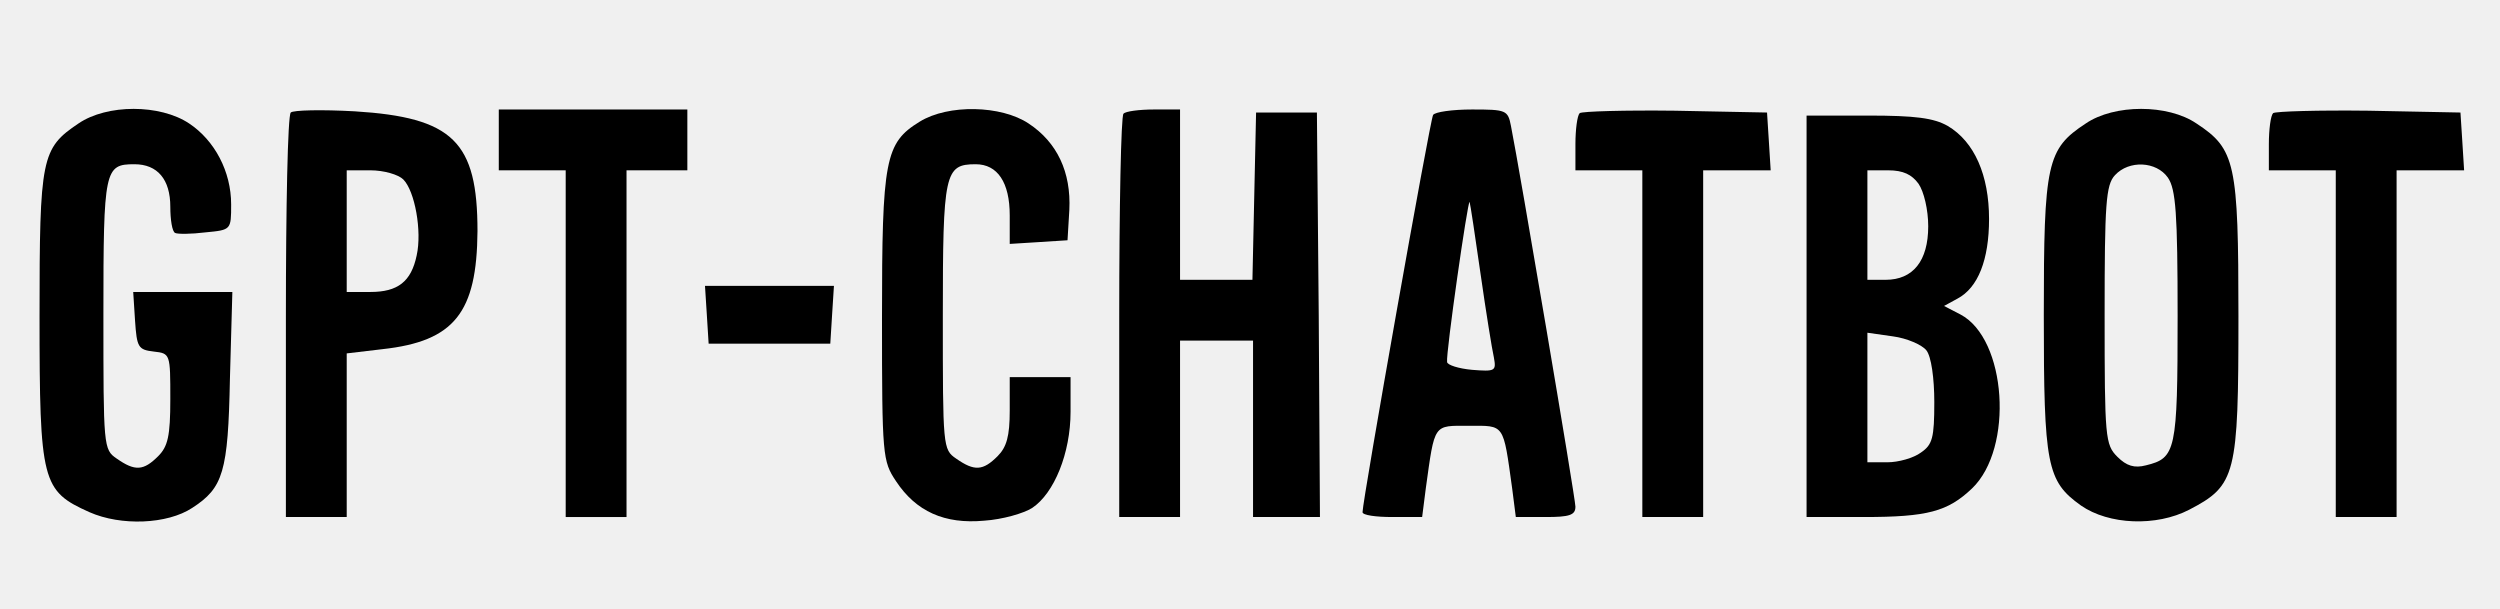
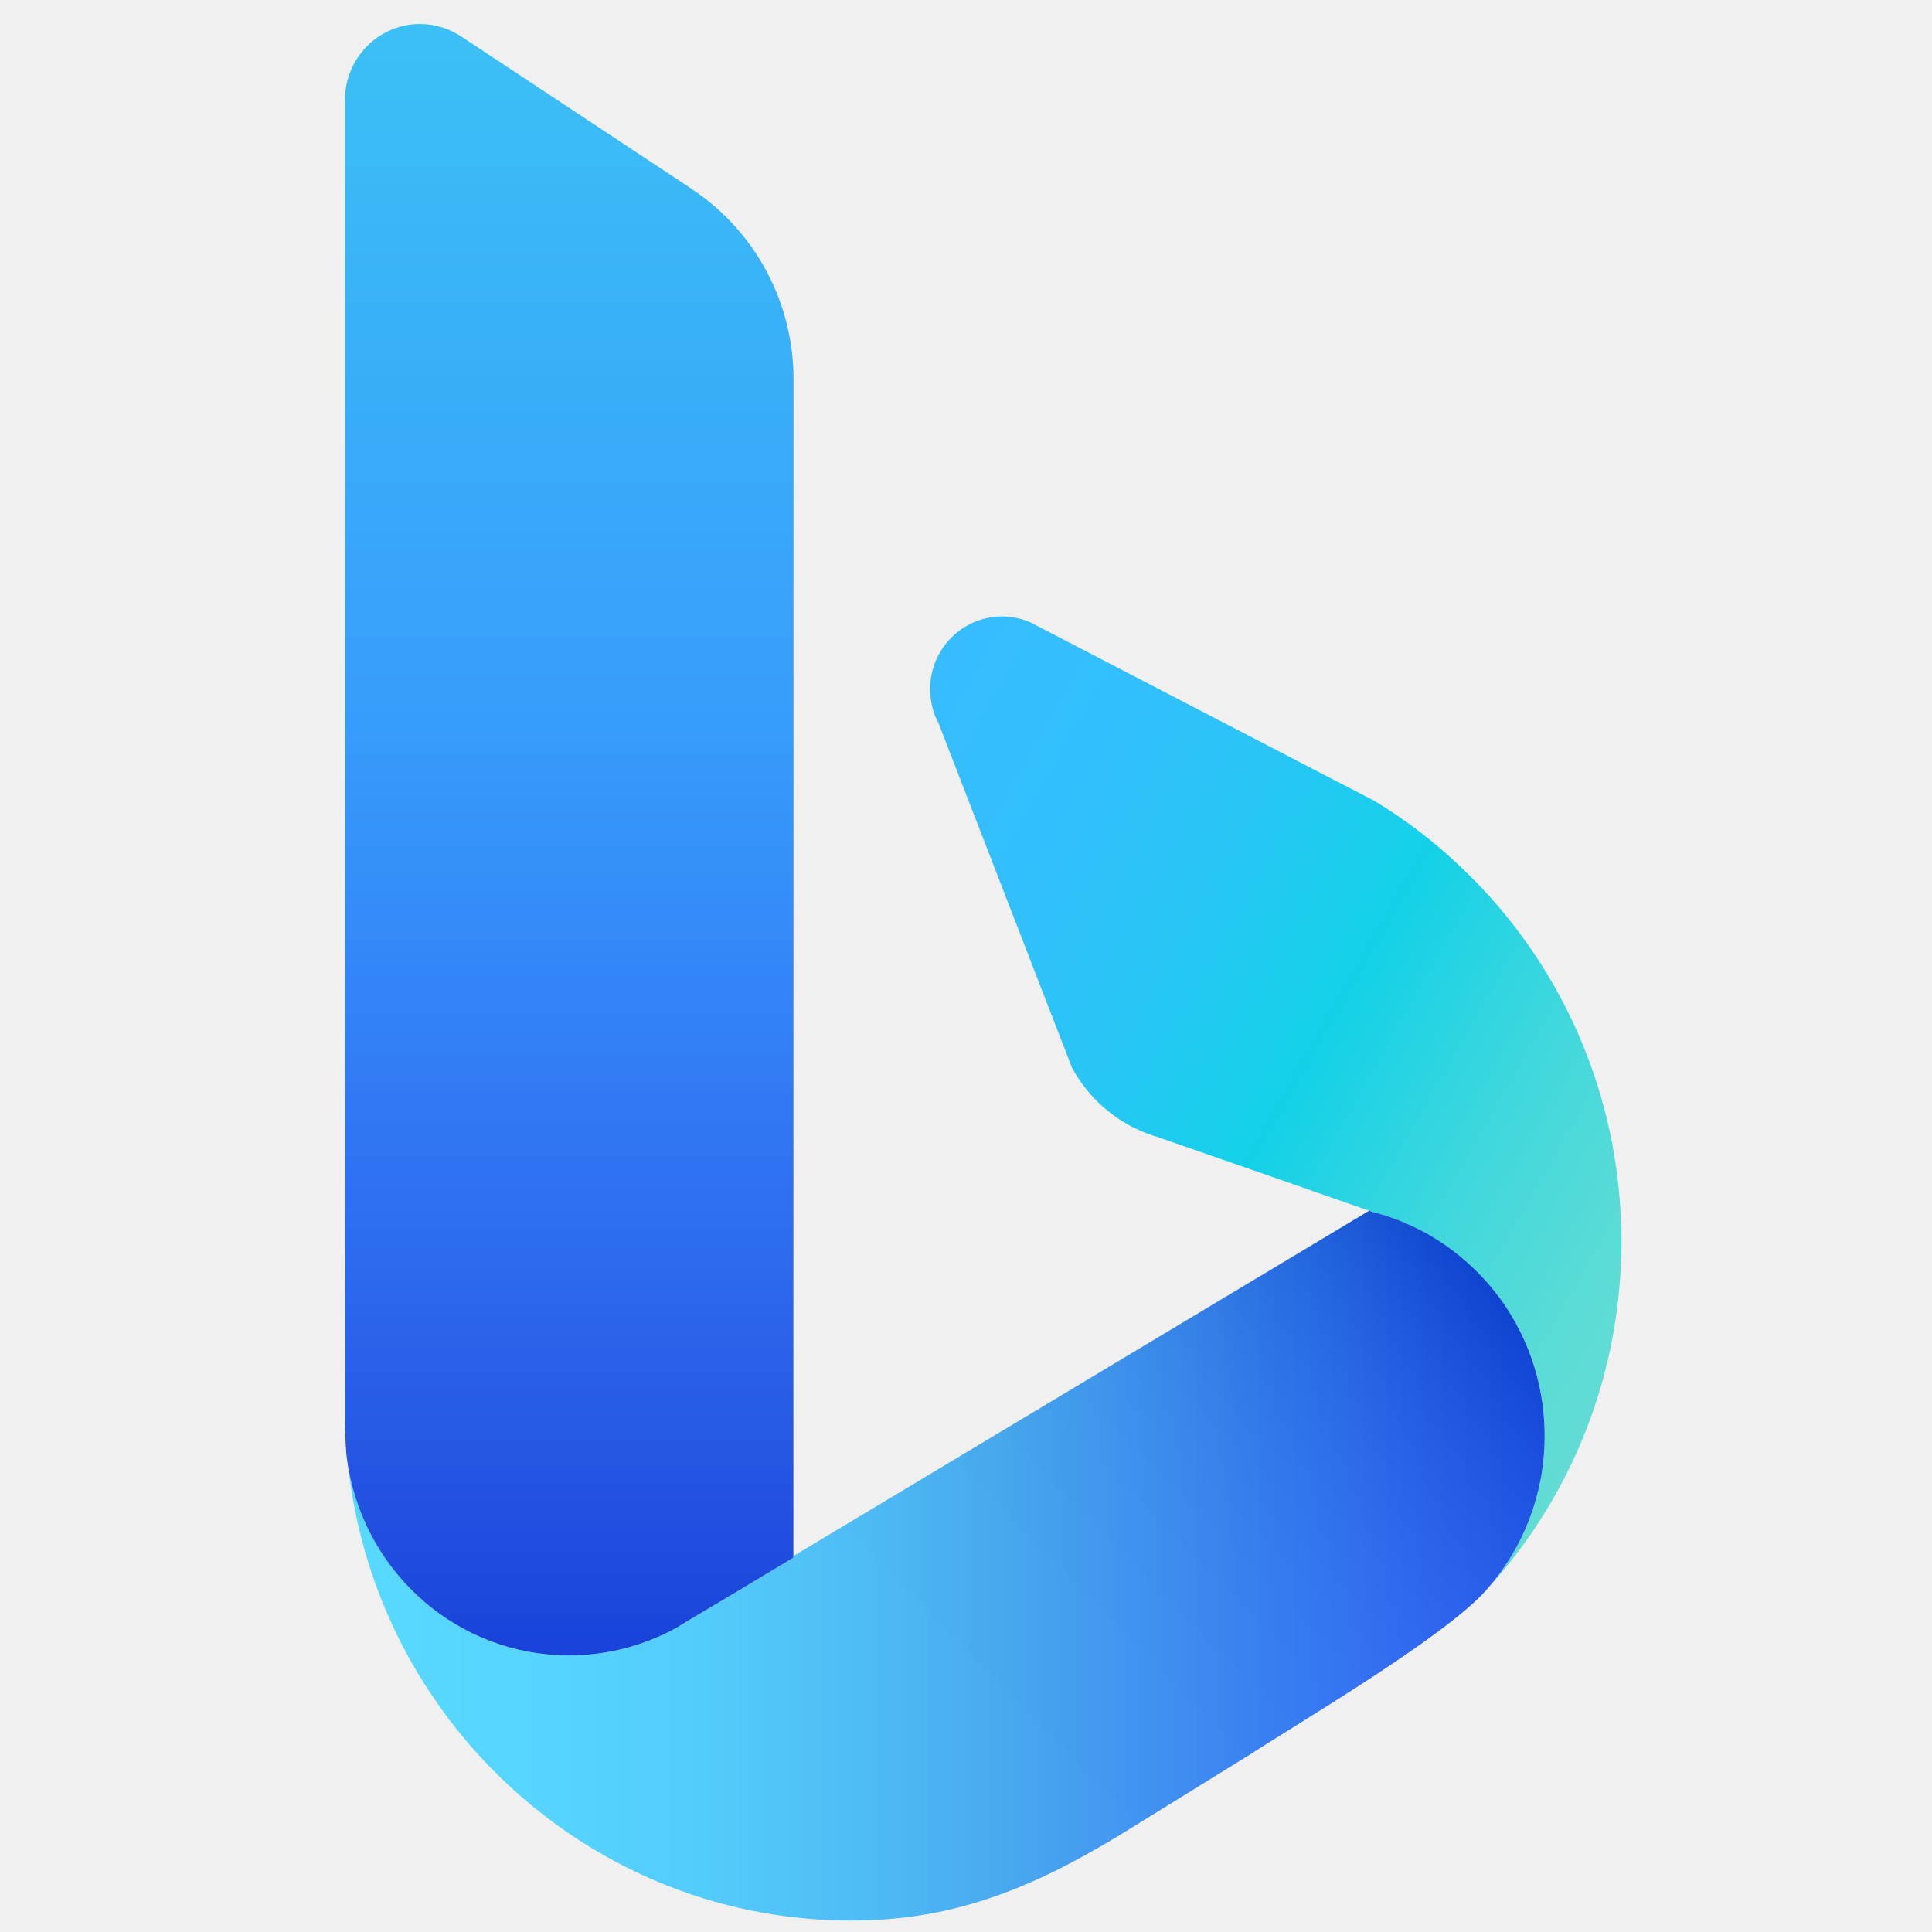
- <svg xmlns="http://www.w3.org/2000/svg" width="411" height="100" viewBox="0 0 411 100" fill="none">
-   <g id="svg_1" fill="#000000" transform="translate(0,100) scale(0.1,-0.1) ">
-     <path id="svg_2" d="m129,797c-61,-41 -64,-56 -64,-317c0,-273 4,-287 82,-322c52,-23 128,-20 169,7c51,33 59,59 62,212l4,143l-82,0l-81,0l3,-47c3,-44 5,-48 31,-51c27,-3 27,-4 27,-78c0,-61 -4,-78 -20,-94c-24,-24 -38,-25 -68,-4c-22,15 -22,19 -22,238c0,238 2,246 51,246c38,0 59,-25 59,-70c0,-21 3,-41 8,-43c4,-2 26,-2 50,1c42,4 42,4 42,46c0,54 -27,105 -69,133c-48,32 -135,32 -182,0z" />
-     <path id="svg_3" d="m478,815c-5,-5 -8,-156 -8,-337l0,-328l50,0l50,0l0,135l0,134l59,7c118,13 155,60 156,194c0,147 -40,187 -202,197c-54,3 -101,2 -105,-2zm185,-110c19,-19 31,-85 22,-125c-9,-43 -31,-60 -76,-60l-39,0l0,100l0,100l39,0c22,0 46,-7 54,-15z" />
-     <path id="svg_4" d="m820,770l0,-50l55,0l55,0l0,-285l0,-285l50,0l50,0l0,285l0,285l50,0l50,0l0,50l0,50l-155,0l-155,0l0,-50z" />
-     <path id="svg_5" d="m1512,800c-57,-35 -62,-62 -62,-323c0,-227 1,-235 23,-268c33,-50 80,-71 145,-65c30,2 65,12 79,21c36,24 63,90 63,158l0,57l-50,0l-50,0l0,-55c0,-42 -5,-60 -20,-75c-24,-24 -38,-25 -68,-4c-22,15 -22,19 -22,234c0,236 3,250 54,250c36,0 56,-30 56,-84l0,-47l48,3l47,3l3,50c3,62 -20,111 -67,142c-45,30 -132,32 -179,3z" />
-     <path id="svg_6" d="m1847,813c-4,-3 -7,-154 -7,-335l0,-328l50,0l50,0l0,145l0,145l60,0l60,0l0,-145l0,-145l55,0l55,0l-2,332l-3,333l-50,0l-50,0l-3,-137l-3,-138l-59,0l-60,0l0,140l0,140l-43,0c-24,0 -47,-3 -50,-7z" />
-     <path id="svg_7" d="m2356,811c-5,-8 -116,-634 -116,-653c0,-5 22,-8 49,-8l49,0l6,47c15,108 12,103 71,103c59,0 56,5 71,-103l6,-47l49,0c39,0 49,3 49,17c0,14 -92,556 -106,626c-5,26 -8,27 -64,27c-32,0 -61,-4 -64,-9zm78,-261c9,-63 19,-125 22,-138c4,-22 2,-23 -36,-20c-22,2 -41,8 -41,13c-2,15 34,266 37,263c1,-2 9,-55 18,-118z" />
-     <path id="svg_8" d="m2597,814c-4,-4 -7,-27 -7,-51l0,-43l55,0l55,0l0,-285l0,-285l50,0l50,0l0,285l0,285l56,0l55,0l-3,48l-3,47l-151,3c-82,1 -153,-1 -157,-4z" />
-     <path id="svg_9" d="m3429,797c-64,-42 -69,-65 -69,-315c0,-247 5,-273 61,-313c46,-32 124,-35 178,-7c77,40 81,57 81,318c0,252 -5,275 -69,317c-47,32 -135,32 -182,0zm135,-89c13,-19 16,-58 16,-228c0,-222 -3,-233 -52,-245c-19,-5 -32,-1 -47,14c-20,20 -21,31 -21,233c0,183 2,214 17,230c23,25 68,23 87,-4z" />
-     <path id="svg_10" d="m3737,814c-4,-4 -7,-27 -7,-51l0,-43l55,0l55,0l0,-285l0,-285l50,0l50,0l0,285l0,285l56,0l55,0l-3,48l-3,47l-151,3c-82,1 -153,-1 -157,-4z" />
-     <path id="svg_11" d="m2970,480l0,-330l94,0c105,0 138,9 178,47c69,66 57,246 -19,286l-27,14l22,12c34,18 52,64 52,131c0,72 -24,127 -68,153c-23,13 -53,17 -131,17l-101,0l0,-330zm184,218c9,-13 16,-43 16,-70c0,-57 -25,-88 -70,-88l-30,0l0,90l0,90l34,0c25,0 39,-7 50,-22zm13,-274c8,-10 13,-46 13,-85c0,-59 -3,-70 -22,-83c-12,-9 -37,-16 -55,-16l-33,0l0,106l0,107l42,-6c23,-3 48,-14 55,-23z" />
-     <path id="svg_12" d="m4858,623c12,-2 30,-2 40,0c9,3 -1,5 -23,4c-22,0 -30,-2 -17,-4z" />
-     <path id="svg_13" d="m4790,593c-16,-21 -20,-36 -15,-58c3,-16 6,-38 6,-47c0,-12 8,-17 22,-17c12,1 38,-2 57,-5c27,-5 25,-3 -11,9c-69,22 -89,76 -44,120c13,14 20,25 15,25c-5,0 -18,-12 -30,-27z" />
-     <path id="svg_14" d="m4389,589c-50,-50 -1,-79 133,-79c116,0 148,10 148,44c0,44 -32,56 -152,56c-96,0 -110,-2 -129,-21zm70,-22c0,-9 -2,-8 -6,1c-2,6 -10,9 -15,6c-7,-4 -8,-2 -4,5c9,13 26,5 25,-12zm29,-8c-3,-8 -7,-3 -11,10c-4,17 -3,21 5,13c5,-5 8,-16 6,-23zm75,11c-3,-12 -8,-19 -11,-16c-5,6 5,36 12,36c2,0 2,-9 -1,-20zm42,-30c-3,-5 -14,-10 -23,-9c-14,0 -13,2 3,9c27,11 27,11 20,0z" />
-     <path id="svg_15" d="m4951,593c7,-12 15,-20 18,-17c3,2 -3,12 -13,22c-17,16 -18,16 -5,-5z" />
-     <path id="svg_16" d="m4970,546c0,-7 -9,-26 -21,-42l-21,-29l26,28c23,25 35,57 21,57c-3,0 -5,-6 -5,-14z" />
-     <path id="svg_17" d="m1162,483l3,-48l100,0l100,0l3,48l3,47l-106,0l-106,0l3,-47z" />
-     <path id="svg_18" d="m4480,466c5,-5 23,-9 40,-9c17,0 35,4 40,9c5,5 -10,9 -40,9c-30,0 -45,-4 -40,-9z" />
+ <svg xmlns="http://www.w3.org/2000/svg" width="512" height="512" viewBox="0 0 56 56" fill="none">
+   <g clip-path="url(#clip0_36_2239)">
+     <path d="M46.998 35.987C46.998 36.532 46.969 37.075 46.91 37.609C46.562 40.87 45.168 43.818 43.07 46.098C43.334 45.801 43.573 45.481 43.782 45.14C43.943 44.88 44.086 44.609 44.207 44.327C44.251 44.234 44.291 44.137 44.324 44.041C44.364 43.948 44.397 43.851 44.427 43.755C44.46 43.666 44.489 43.574 44.515 43.481C44.54 43.384 44.566 43.288 44.588 43.191C44.592 43.18 44.596 43.169 44.599 43.158C44.621 43.061 44.639 42.965 44.657 42.868C44.676 42.768 44.694 42.667 44.709 42.568C44.709 42.564 44.709 42.564 44.709 42.561C44.724 42.468 44.734 42.375 44.742 42.278C44.764 42.059 44.775 41.84 44.775 41.617C44.775 40.362 44.434 39.185 43.836 38.183C43.701 37.949 43.55 37.726 43.385 37.515C43.191 37.262 42.982 37.025 42.755 36.805C42.19 36.252 41.53 35.799 40.8 35.48C40.485 35.338 40.155 35.224 39.817 35.138C39.813 35.138 39.806 35.134 39.803 35.134L39.685 35.093L37.976 34.499V34.496L33.506 32.94C33.491 32.936 33.472 32.936 33.462 32.932L33.183 32.829C32.284 32.472 31.539 31.804 31.074 30.953L29.442 26.739L27.571 21.911L27.212 20.98L27.12 20.79C27.017 20.537 26.962 20.262 26.962 19.977C26.962 19.903 26.962 19.829 26.97 19.762C27.076 18.699 27.967 17.868 29.046 17.868C29.332 17.868 29.607 17.927 29.857 18.035L38.188 22.359L39.831 23.21C40.7 23.734 41.511 24.35 42.251 25.045C44.936 27.54 46.697 31.038 46.961 34.948C46.984 35.293 46.998 35.638 46.998 35.987Z" fill="url(#paint0_linear_36_2239)" />
+     <path d="M44.772 41.617C44.772 42.047 44.732 42.463 44.658 42.868C44.635 42.976 44.614 43.084 44.588 43.191C44.541 43.384 44.49 43.57 44.427 43.755C44.394 43.852 44.361 43.948 44.325 44.041C44.288 44.138 44.248 44.231 44.208 44.327C44.086 44.609 43.943 44.88 43.782 45.14C43.573 45.482 43.334 45.801 43.071 46.098C41.856 47.458 37.733 49.881 36.214 50.866L32.841 52.953C30.369 54.495 28.032 55.586 25.087 55.66C24.948 55.664 24.812 55.668 24.676 55.668C24.486 55.668 24.299 55.664 24.111 55.657C19.123 55.464 14.773 52.753 12.264 48.747C11.117 46.916 10.357 44.814 10.101 42.557C10.639 45.642 13.296 47.982 16.498 47.982C17.62 47.982 18.673 47.696 19.593 47.191C19.6 47.187 19.608 47.183 19.616 47.18L19.946 46.979L21.288 46.177L22.997 45.152V45.104L23.218 44.971L38.51 35.799L39.687 35.093L39.804 35.134C39.808 35.134 39.815 35.138 39.818 35.138C40.156 35.223 40.486 35.338 40.801 35.48C41.531 35.799 42.191 36.252 42.756 36.806C42.983 37.025 43.192 37.262 43.386 37.515C43.551 37.726 43.702 37.95 43.837 38.183C44.43 39.184 44.772 40.362 44.772 41.617Z" fill="url(#paint1_linear_36_2239)" />
+     <path d="M23.001 11.008L22.996 45.151L21.287 46.176L19.943 46.977L19.613 47.18C19.607 47.18 19.597 47.186 19.593 47.191C18.671 47.693 17.618 47.983 16.495 47.983C13.292 47.983 10.64 45.643 10.098 42.557C10.073 42.416 10.054 42.268 10.038 42.126C10.018 41.857 10.004 41.593 9.998 41.324V2.899C9.998 1.686 10.971 0.696 12.173 0.696C12.624 0.696 13.045 0.838 13.391 1.072L20.043 5.471C20.078 5.502 20.118 5.528 20.159 5.553C21.878 6.74 23.001 8.74 23.001 11.008Z" fill="url(#paint2_linear_36_2239)" />
+     <path opacity="0.15" d="M44.772 41.617C44.772 42.047 44.732 42.463 44.658 42.868C44.635 42.976 44.614 43.084 44.588 43.191C44.541 43.384 44.49 43.57 44.427 43.755C44.394 43.852 44.361 43.948 44.325 44.041C44.288 44.138 44.248 44.231 44.208 44.327C44.086 44.609 43.943 44.88 43.782 45.14C43.573 45.482 43.335 45.801 43.071 46.098C41.856 47.458 37.733 49.881 36.214 50.866L32.841 52.953C30.369 54.495 28.032 55.586 25.087 55.66C24.948 55.664 24.812 55.668 24.676 55.668C24.486 55.668 24.299 55.664 24.111 55.657C19.123 55.464 14.773 52.753 12.264 48.747C11.117 46.916 10.357 44.814 10.101 42.557C10.639 45.642 13.296 47.982 16.498 47.982C17.62 47.982 18.673 47.696 19.593 47.191C19.6 47.187 19.608 47.183 19.616 47.18L19.946 46.979L21.288 46.177L22.997 45.152V45.104L23.218 44.971L38.51 35.799L39.687 35.093L39.804 35.134C39.808 35.134 39.815 35.138 39.818 35.138C40.156 35.223 40.486 35.338 40.801 35.48C41.531 35.799 42.191 36.252 42.756 36.806C42.983 37.025 43.192 37.262 43.386 37.515C43.551 37.726 43.702 37.95 43.837 38.183C44.43 39.184 44.772 40.362 44.772 41.617Z" fill="url(#paint3_linear_36_2239)" />
+     <path opacity="0.1" d="M23.001 11.008L22.996 45.151L21.287 46.176L19.943 46.977L19.613 47.18C19.607 47.18 19.597 47.186 19.593 47.191C18.671 47.693 17.618 47.983 16.495 47.983C13.292 47.983 10.64 45.643 10.098 42.557C10.073 42.416 10.054 42.268 10.038 42.126C10.018 41.857 10.004 41.593 9.998 41.324V2.899C9.998 1.686 10.971 0.696 12.173 0.696C12.624 0.696 13.045 0.838 13.391 1.072L20.043 5.471C20.078 5.502 20.118 5.528 20.159 5.553C21.878 6.74 23.001 8.74 23.001 11.008Z" fill="url(#paint4_linear_36_2239)" />
  </g>
+   <defs>
+     <linearGradient id="paint0_linear_36_2239" x1="24.061" y1="24.49" x2="48.03" y2="38.16" gradientUnits="userSpaceOnUse">
+       <stop stop-color="#37BDFF" />
+       <stop offset="0.183" stop-color="#33BFFD" />
+       <stop offset="0.358" stop-color="#28C5F5" />
+       <stop offset="0.528" stop-color="#15D0E9" />
+       <stop offset="0.547" stop-color="#12D1E7" />
+       <stop offset="0.59" stop-color="#1CD2E5" />
+       <stop offset="0.768" stop-color="#42D8DC" />
+       <stop offset="0.911" stop-color="#59DBD6" />
+       <stop offset="1" stop-color="#62DCD4" />
+     </linearGradient>
+     <linearGradient id="paint1_linear_36_2239" x1="10.099" y1="45.38" x2="44.772" y2="45.38" gradientUnits="userSpaceOnUse">
+       <stop stop-color="#39D2FF" />
+       <stop offset="0.15" stop-color="#38CEFE" />
+       <stop offset="0.293" stop-color="#35C3FA" />
+       <stop offset="0.433" stop-color="#2FB0F3" />
+       <stop offset="0.547" stop-color="#299AEB" />
+       <stop offset="0.583" stop-color="#2692EC" />
+       <stop offset="0.763" stop-color="#1A6CF1" />
+       <stop offset="0.909" stop-color="#1355F4" />
+       <stop offset="1" stop-color="#104CF5" />
+     </linearGradient>
+     <linearGradient id="paint2_linear_36_2239" x1="16.5" y1="48.465" x2="16.5" y2="1.529" gradientUnits="userSpaceOnUse">
+       <stop stop-color="#1B48EF" />
+       <stop offset="0.122" stop-color="#1C51F0" />
+       <stop offset="0.321" stop-color="#1E69F5" />
+       <stop offset="0.568" stop-color="#2190FB" />
+       <stop offset="1" stop-color="#26B8F4" />
+     </linearGradient>
+     <linearGradient id="paint3_linear_36_2239" x1="16.991" y1="54.043" x2="38.651" y2="32.648" gradientUnits="userSpaceOnUse">
+       <stop stop-color="white" />
+       <stop offset="0.373" stop-color="#FDFDFD" />
+       <stop offset="0.507" stop-color="#F6F6F6" />
+       <stop offset="0.603" stop-color="#EBEBEB" />
+       <stop offset="0.68" stop-color="#DADADA" />
+       <stop offset="0.746" stop-color="#C4C4C4" />
+       <stop offset="0.805" stop-color="#A8A8A8" />
+       <stop offset="0.858" stop-color="#888888" />
+       <stop offset="0.907" stop-color="#626262" />
+       <stop offset="0.952" stop-color="#373737" />
+       <stop offset="0.993" stop-color="#090909" />
+       <stop offset="1" />
+     </linearGradient>
+     <linearGradient id="paint4_linear_36_2239" x1="16.5" y1="0.696" x2="16.5" y2="47.982" gradientUnits="userSpaceOnUse">
+       <stop stop-color="white" />
+       <stop offset="0.373" stop-color="#FDFDFD" />
+       <stop offset="0.507" stop-color="#F6F6F6" />
+       <stop offset="0.603" stop-color="#EBEBEB" />
+       <stop offset="0.68" stop-color="#DADADA" />
+       <stop offset="0.746" stop-color="#C4C4C4" />
+       <stop offset="0.805" stop-color="#A8A8A8" />
+       <stop offset="0.858" stop-color="#888888" />
+       <stop offset="0.907" stop-color="#626262" />
+       <stop offset="0.952" stop-color="#373737" />
+       <stop offset="0.993" stop-color="#090909" />
+       <stop offset="1" />
+     </linearGradient>
+     <clipPath id="clip0_36_2239">
+       <rect width="37" height="56" fill="white" transform="translate(10)" />
+     </clipPath>
+   </defs>
</svg>
